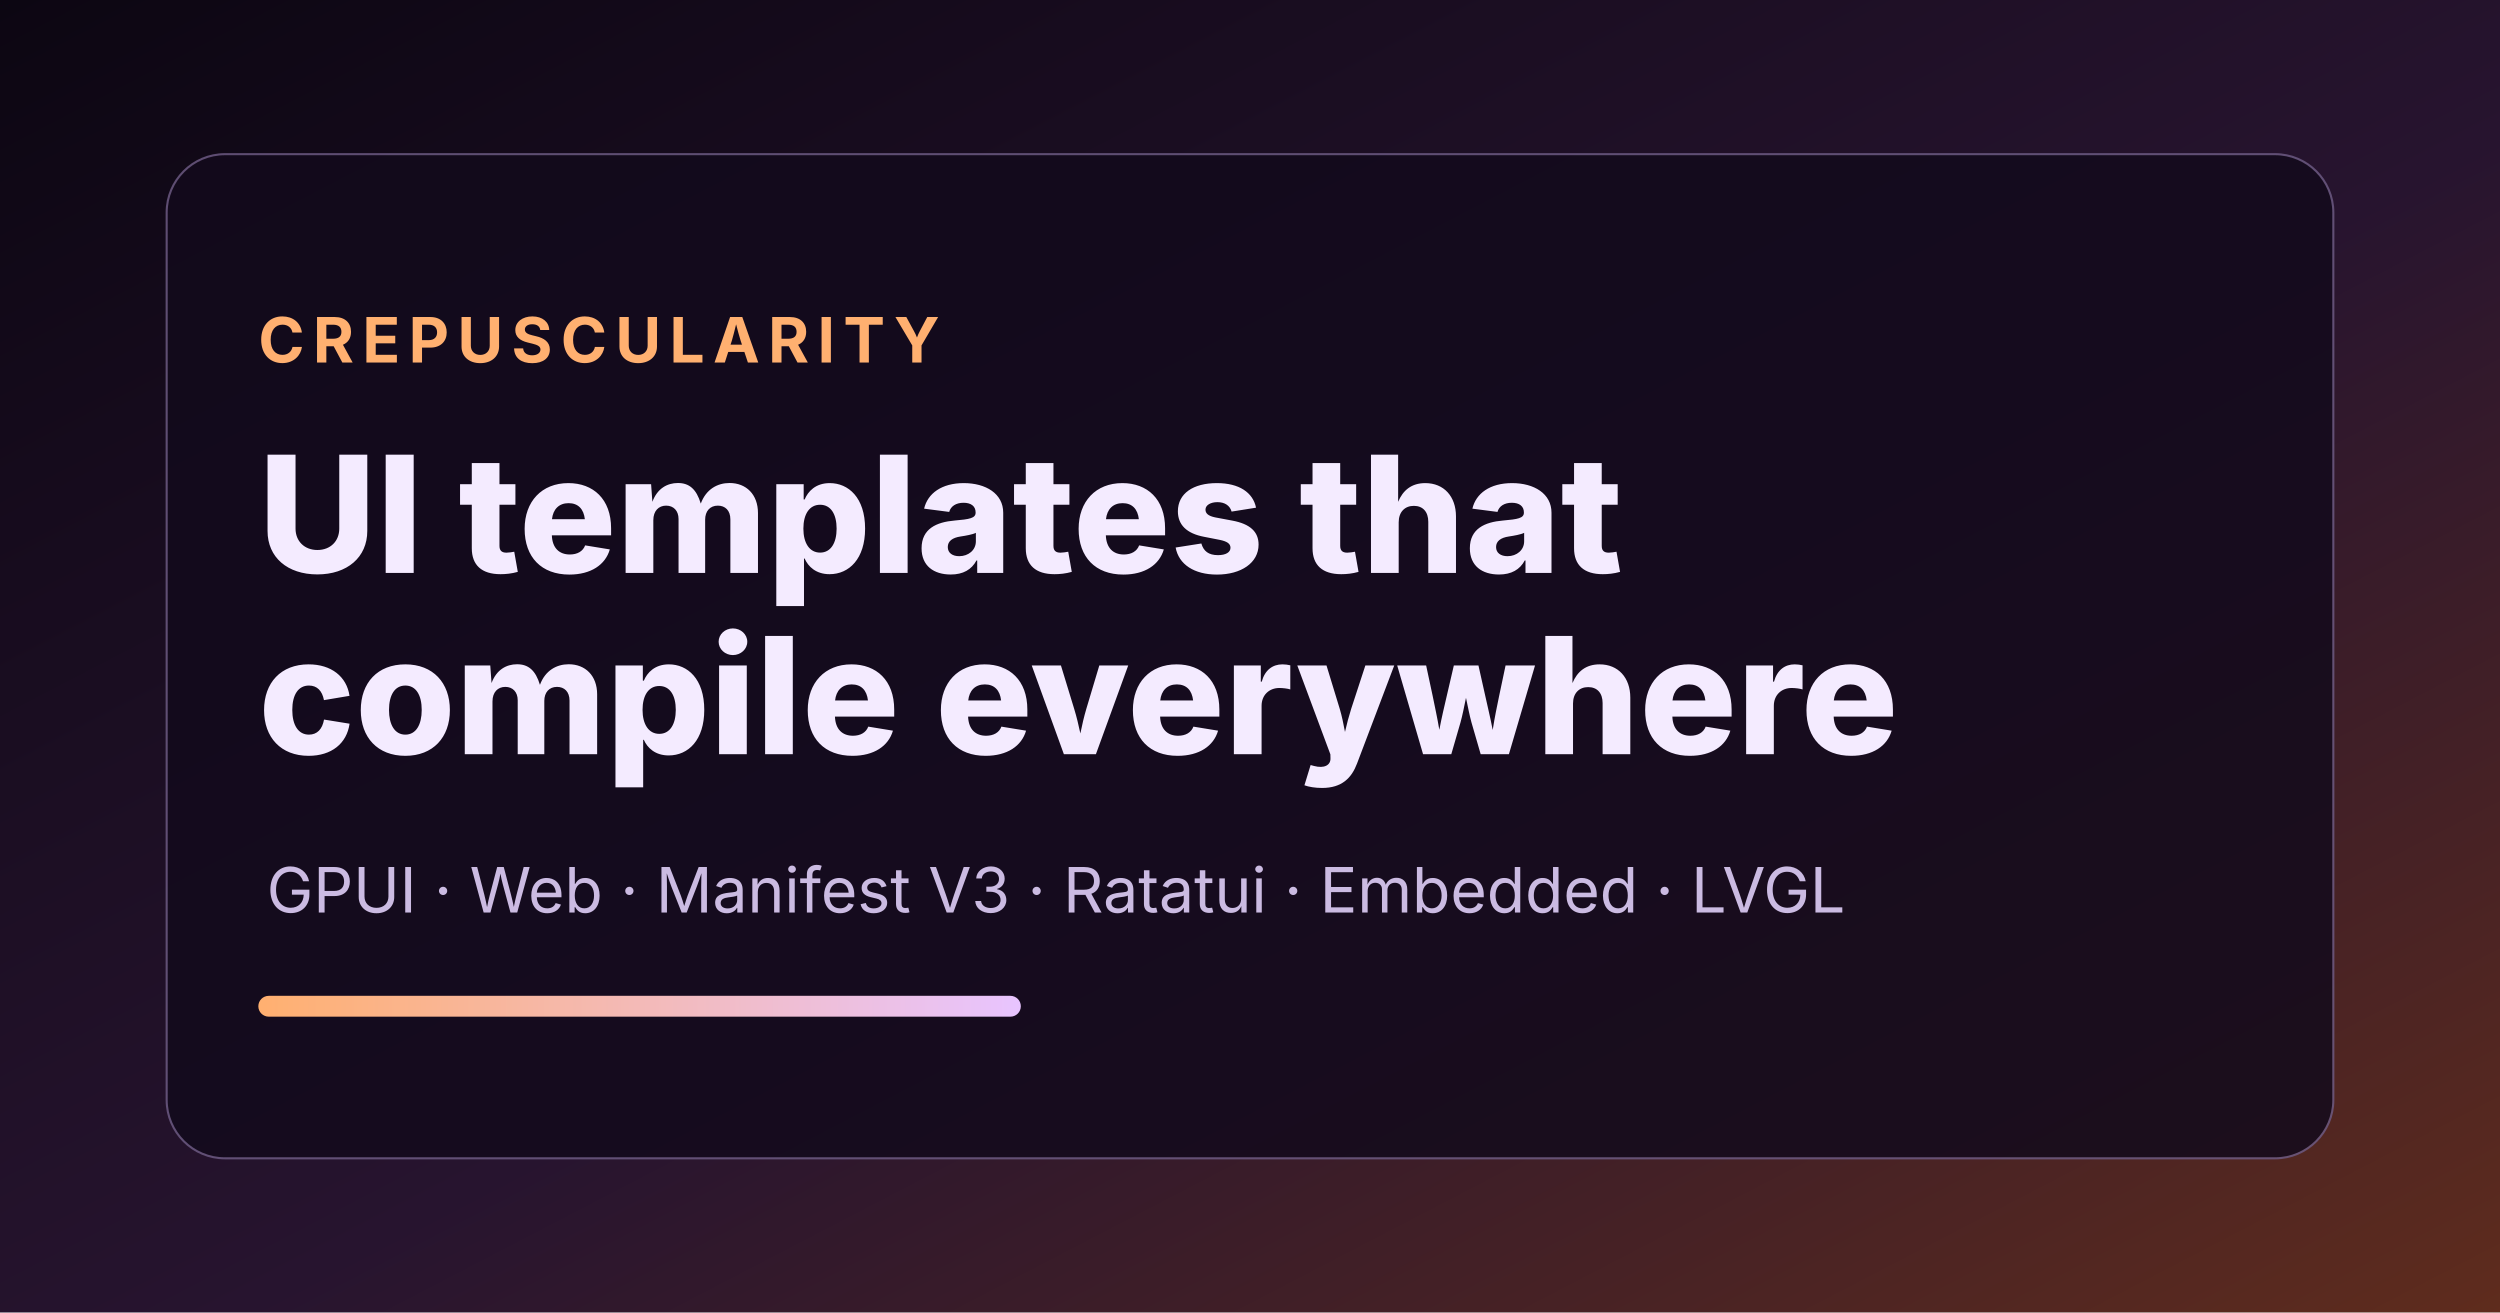
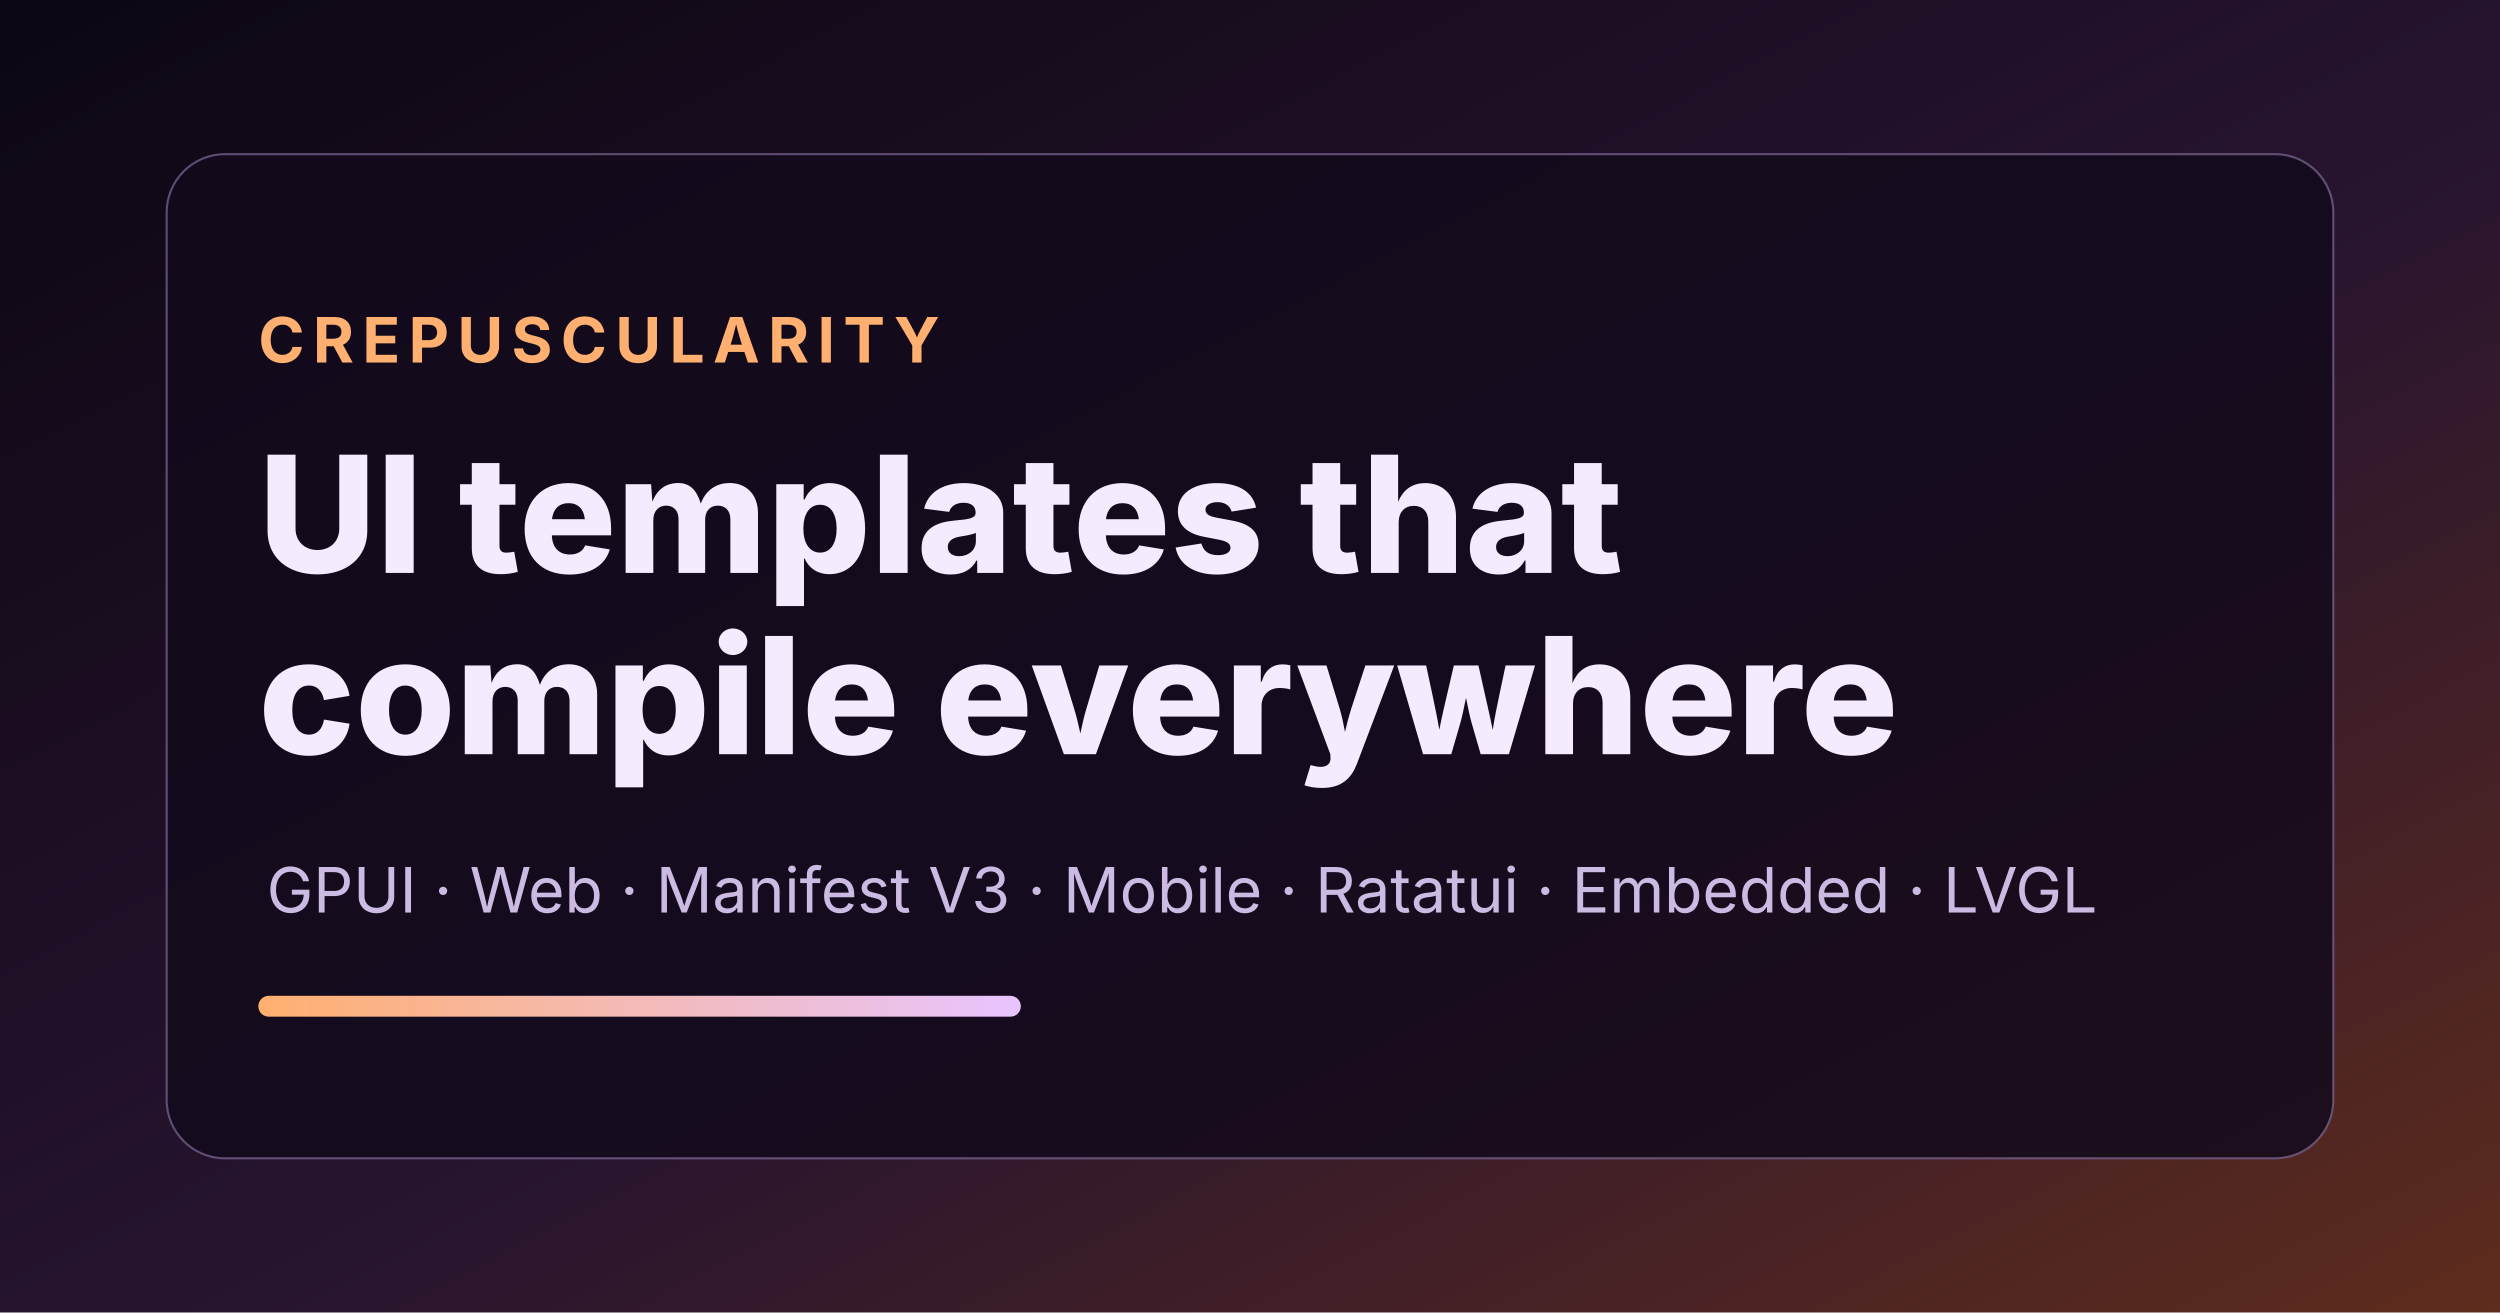
<svg xmlns="http://www.w3.org/2000/svg" width="1200" height="630" viewBox="0 0 1200 630">
  <defs>
    <linearGradient id="bg" x1="0" y1="0" x2="1" y2="1">
      <stop offset="0" stop-color="#0c0612" />
      <stop offset="0.55" stop-color="#27142f" />
      <stop offset="1" stop-color="#5f2c1d" />
    </linearGradient>
    <linearGradient id="accent" x1="0" y1="0" x2="1" y2="0">
      <stop offset="0" stop-color="#ffb070" />
      <stop offset="1" stop-color="#e8c4ff" />
    </linearGradient>
  </defs>
  <rect width="1200" height="630" fill="url(#bg)" />
  <rect x="80" y="74" width="1040" height="482" rx="28" fill="#120a1b" opacity="0.84" stroke="#6c5a83" />
  <text x="124" y="174" fill="#ffb070" font-family="Inter, Arial, sans-serif" font-size="30" font-weight="700" letter-spacing="4">CREPUSCULARITY</text>
  <text x="124" y="275" fill="#f4ebff" font-family="Inter, Arial, sans-serif" font-size="78" font-weight="800">UI templates that</text>
  <text x="124" y="362" fill="#f4ebff" font-family="Inter, Arial, sans-serif" font-size="78" font-weight="800">compile everywhere</text>
-   <text x="128" y="438" fill="#cbbbe2" font-family="Inter, Arial, sans-serif" font-size="30">GPUI · Web · Manifest V3 · Ratatui · Embedded · LVGL</text>
+   <text x="128" y="438" fill="#cbbbe2" font-family="Inter, Arial, sans-serif" font-size="30">GPUI · Web · Manifest V3 · Mobile · Ratatui · Embedded · LVGL</text>
  <rect x="124" y="478" width="366" height="10" rx="5" fill="url(#accent)" />
</svg>
